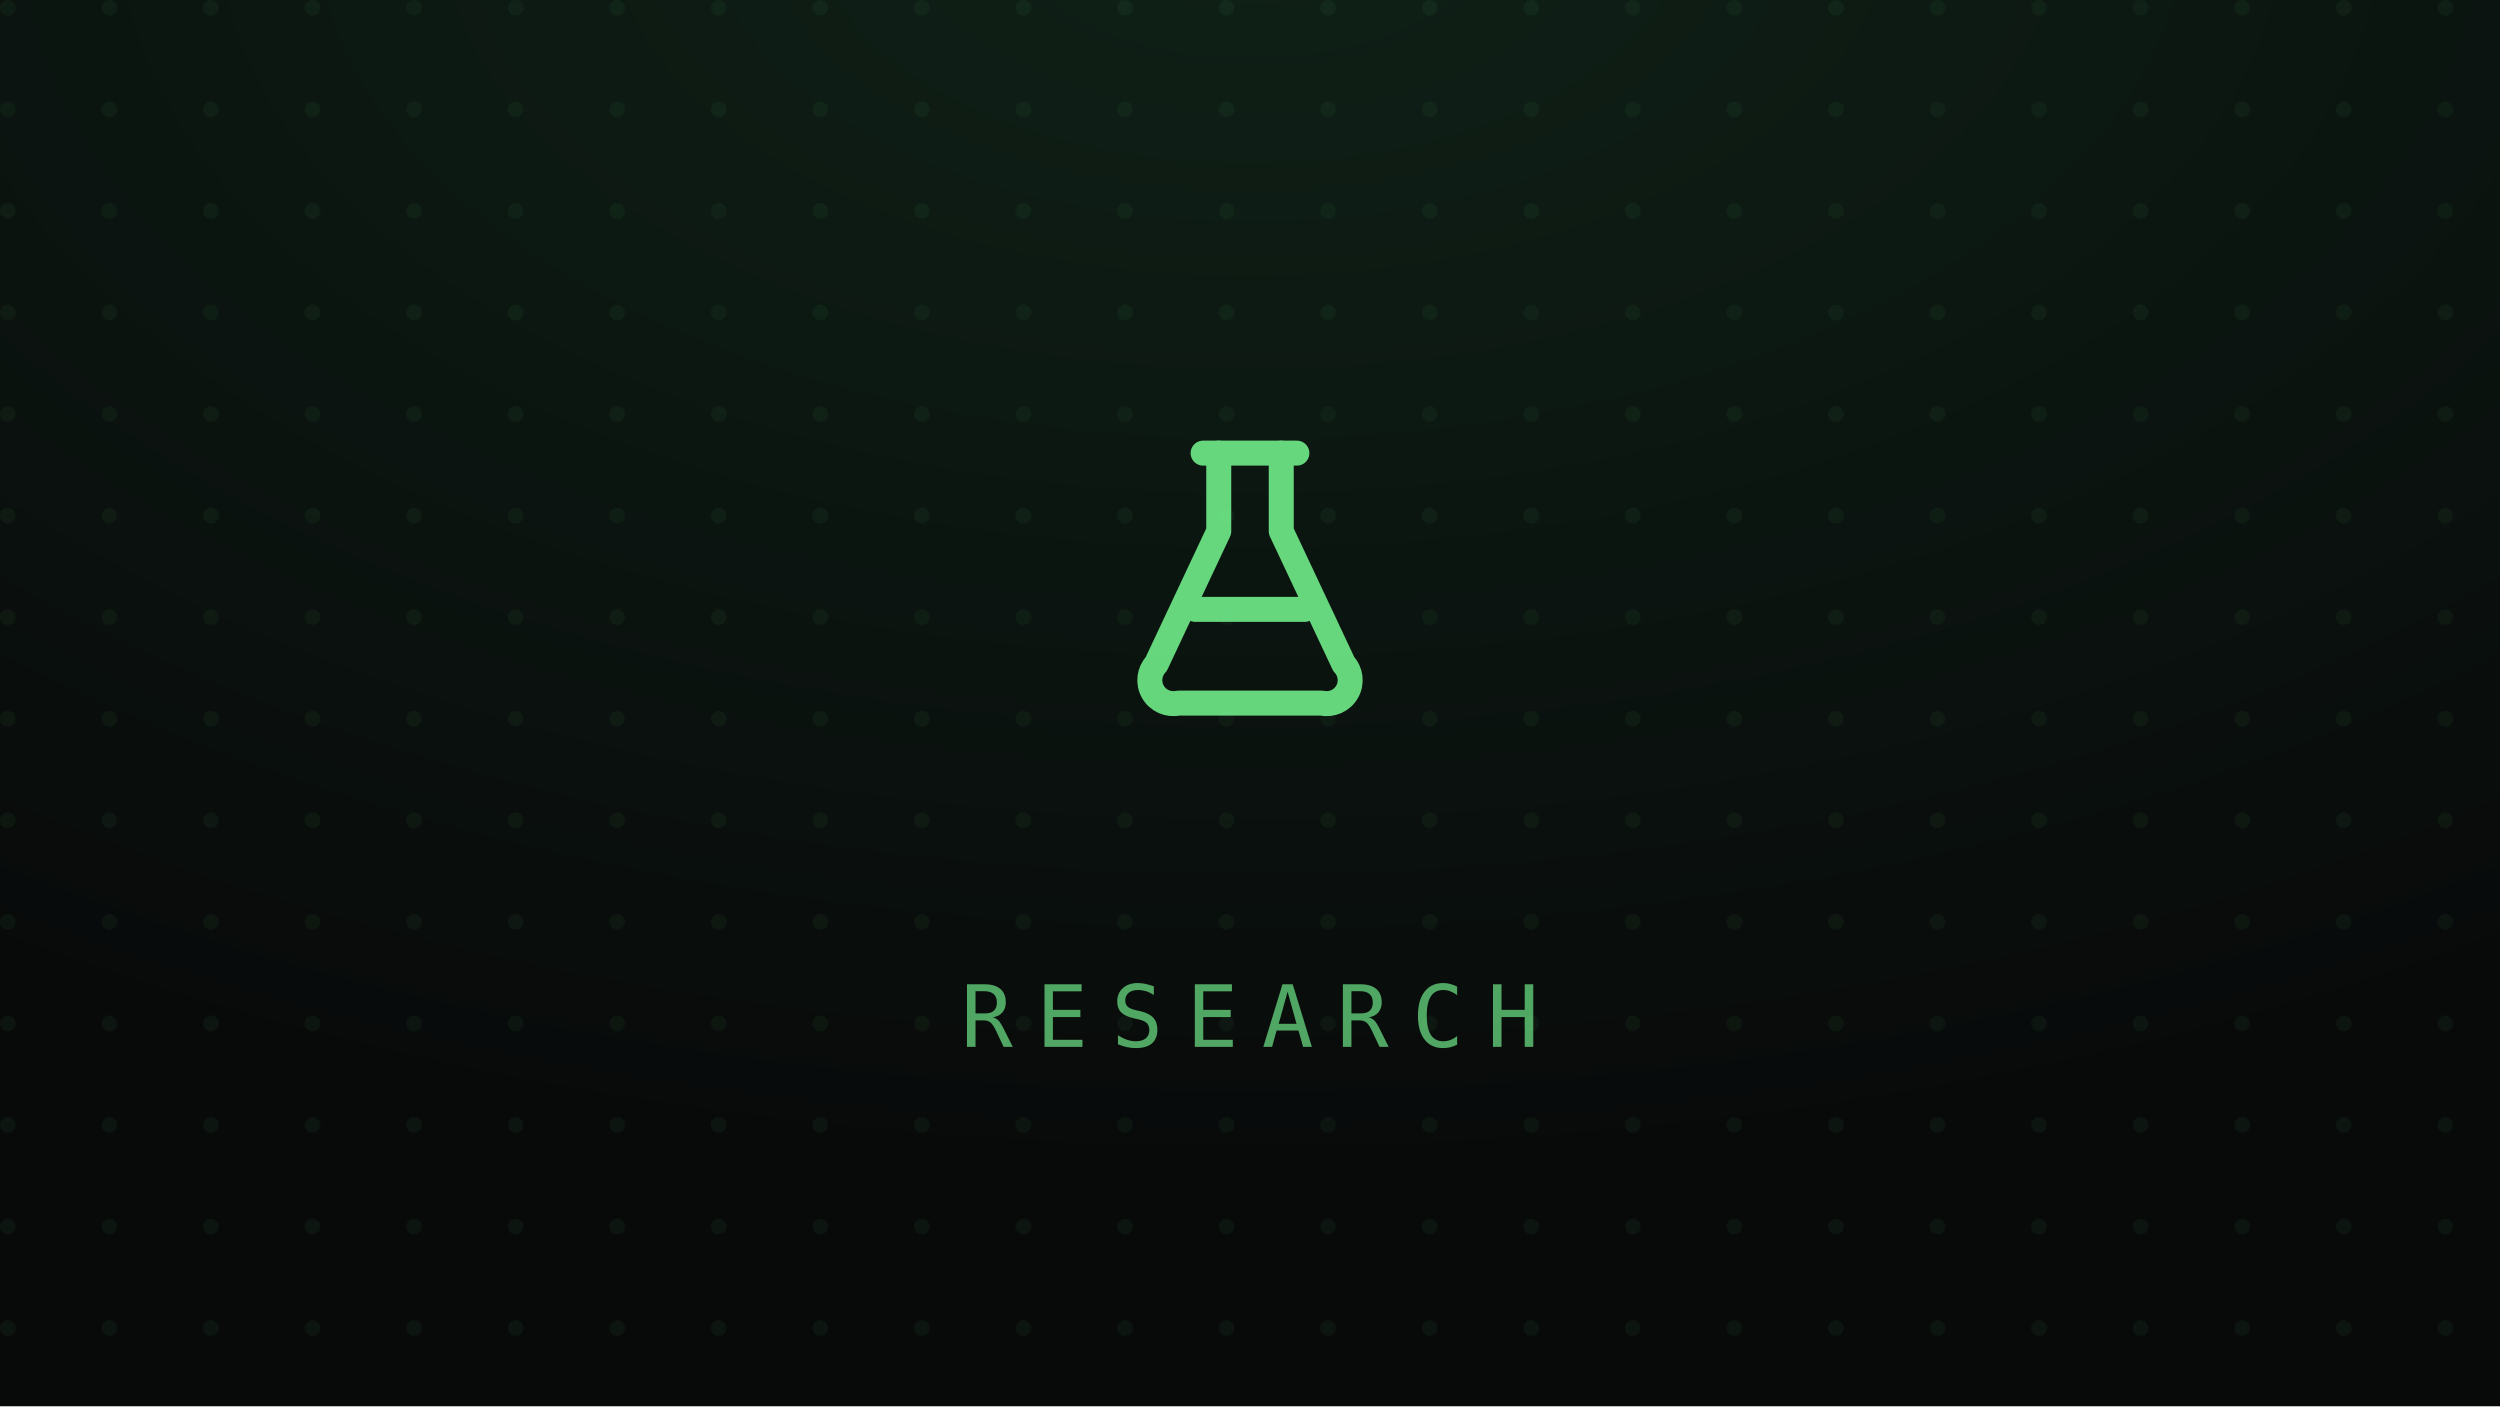
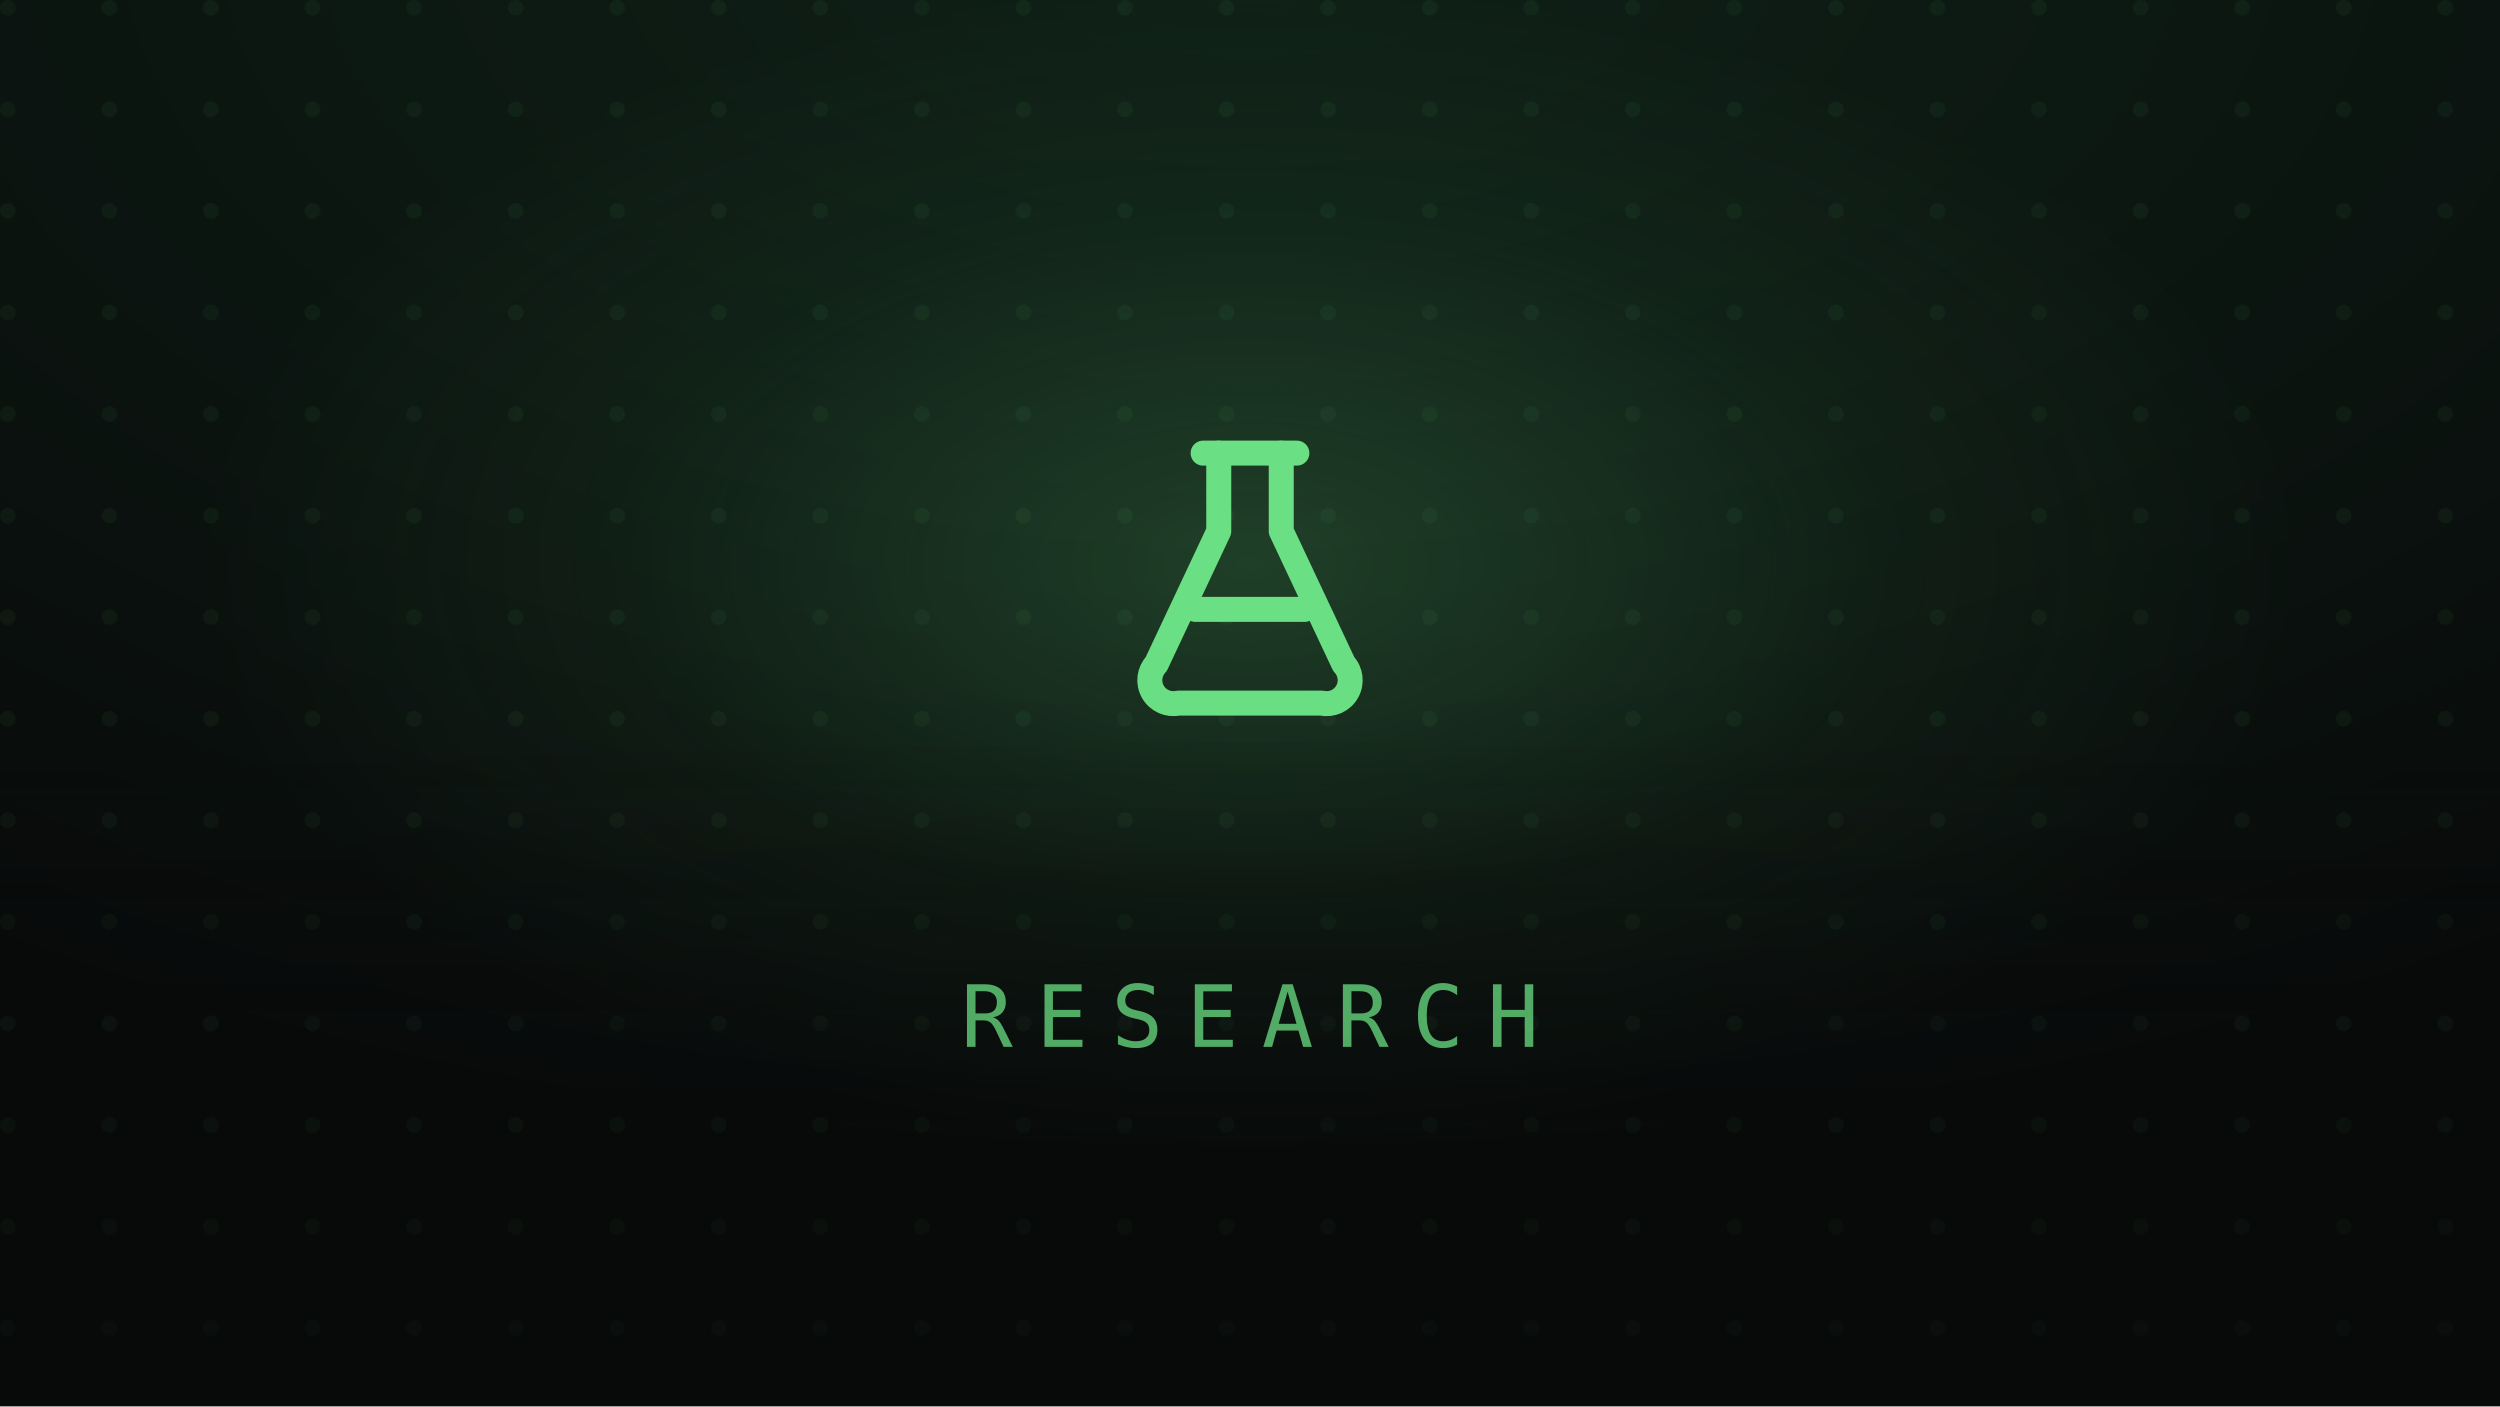
<svg xmlns="http://www.w3.org/2000/svg" viewBox="0 0 320 180" width="100%" height="100%" preserveAspectRatio="xMidYMid slice" role="img" aria-label="Research placeholder">
  <defs>
    <radialGradient id="cg-research2" cx="50%" cy="-6%" r="115%">
      <stop offset="0%" stop-color="#0f2117" />
      <stop offset="78%" stop-color="#080a0a" />
    </radialGradient>
+     <radialGradient id="cgl-research2" cx="50%" cy="40%" r="42%">
+       <stop offset="0%" stop-color="#6ee787" stop-opacity="0.20" />
+       <stop offset="60%" stop-color="#6ee787" stop-opacity="0.05" />
+       <stop offset="100%" stop-color="#6ee787" stop-opacity="0" />
+     </radialGradient>
+     <linearGradient id="cgr-research2" x1="0" y1="0" x2="0" y2="1">
+       <stop offset="52%" stop-color="#080a0a" stop-opacity="0" />
+       <stop offset="100%" stop-color="#080a0a" stop-opacity="0.6" />
+     </linearGradient>
    <pattern id="cd-research2" width="13" height="13" patternUnits="userSpaceOnUse">
      <circle cx="1" cy="1" r="1" fill="#6ee787" opacity="0.05" />
    </pattern>
  </defs>
  <rect width="320" height="180" fill="url(#cg-research2)" />
  <rect width="320" height="180" fill="url(#cd-research2)" />
-   <g transform="translate(136 50) scale(2)" fill="none" stroke="#6ee787" stroke-width="1.6" stroke-linecap="round" stroke-linejoin="round" opacity="0.92">
+   <rect width="320" height="180" fill="url(#cgl-research2)" />
+   <g transform="translate(136 50) scale(2)" fill="none" stroke="#6ee787" stroke-width="1.6" stroke-linecap="round" stroke-linejoin="round" opacity="0.95">
    <path d="M9 4h6" />
    <path d="M10 4v5L6 17.5A1.5 1.5 0 0 0 7.4 20h9.2a1.5 1.5 0 0 0 1.4-2.5L14 9V4" />
    <path d="M8.5 14h7" />
  </g>
-   <text x="160" y="134" text-anchor="middle" font-family="ui-monospace, SFMono-Regular, Menlo, monospace" font-size="11" letter-spacing="3" fill="#6ee787" opacity="0.7">RESEARCH</text>
+   <rect width="320" height="180" fill="url(#cgr-research2)" />
+   <text x="160" y="134" text-anchor="middle" font-family="ui-monospace, SFMono-Regular, Menlo, monospace" font-size="11" letter-spacing="3" fill="#6ee787" opacity="0.72">RESEARCH</text>
</svg>
